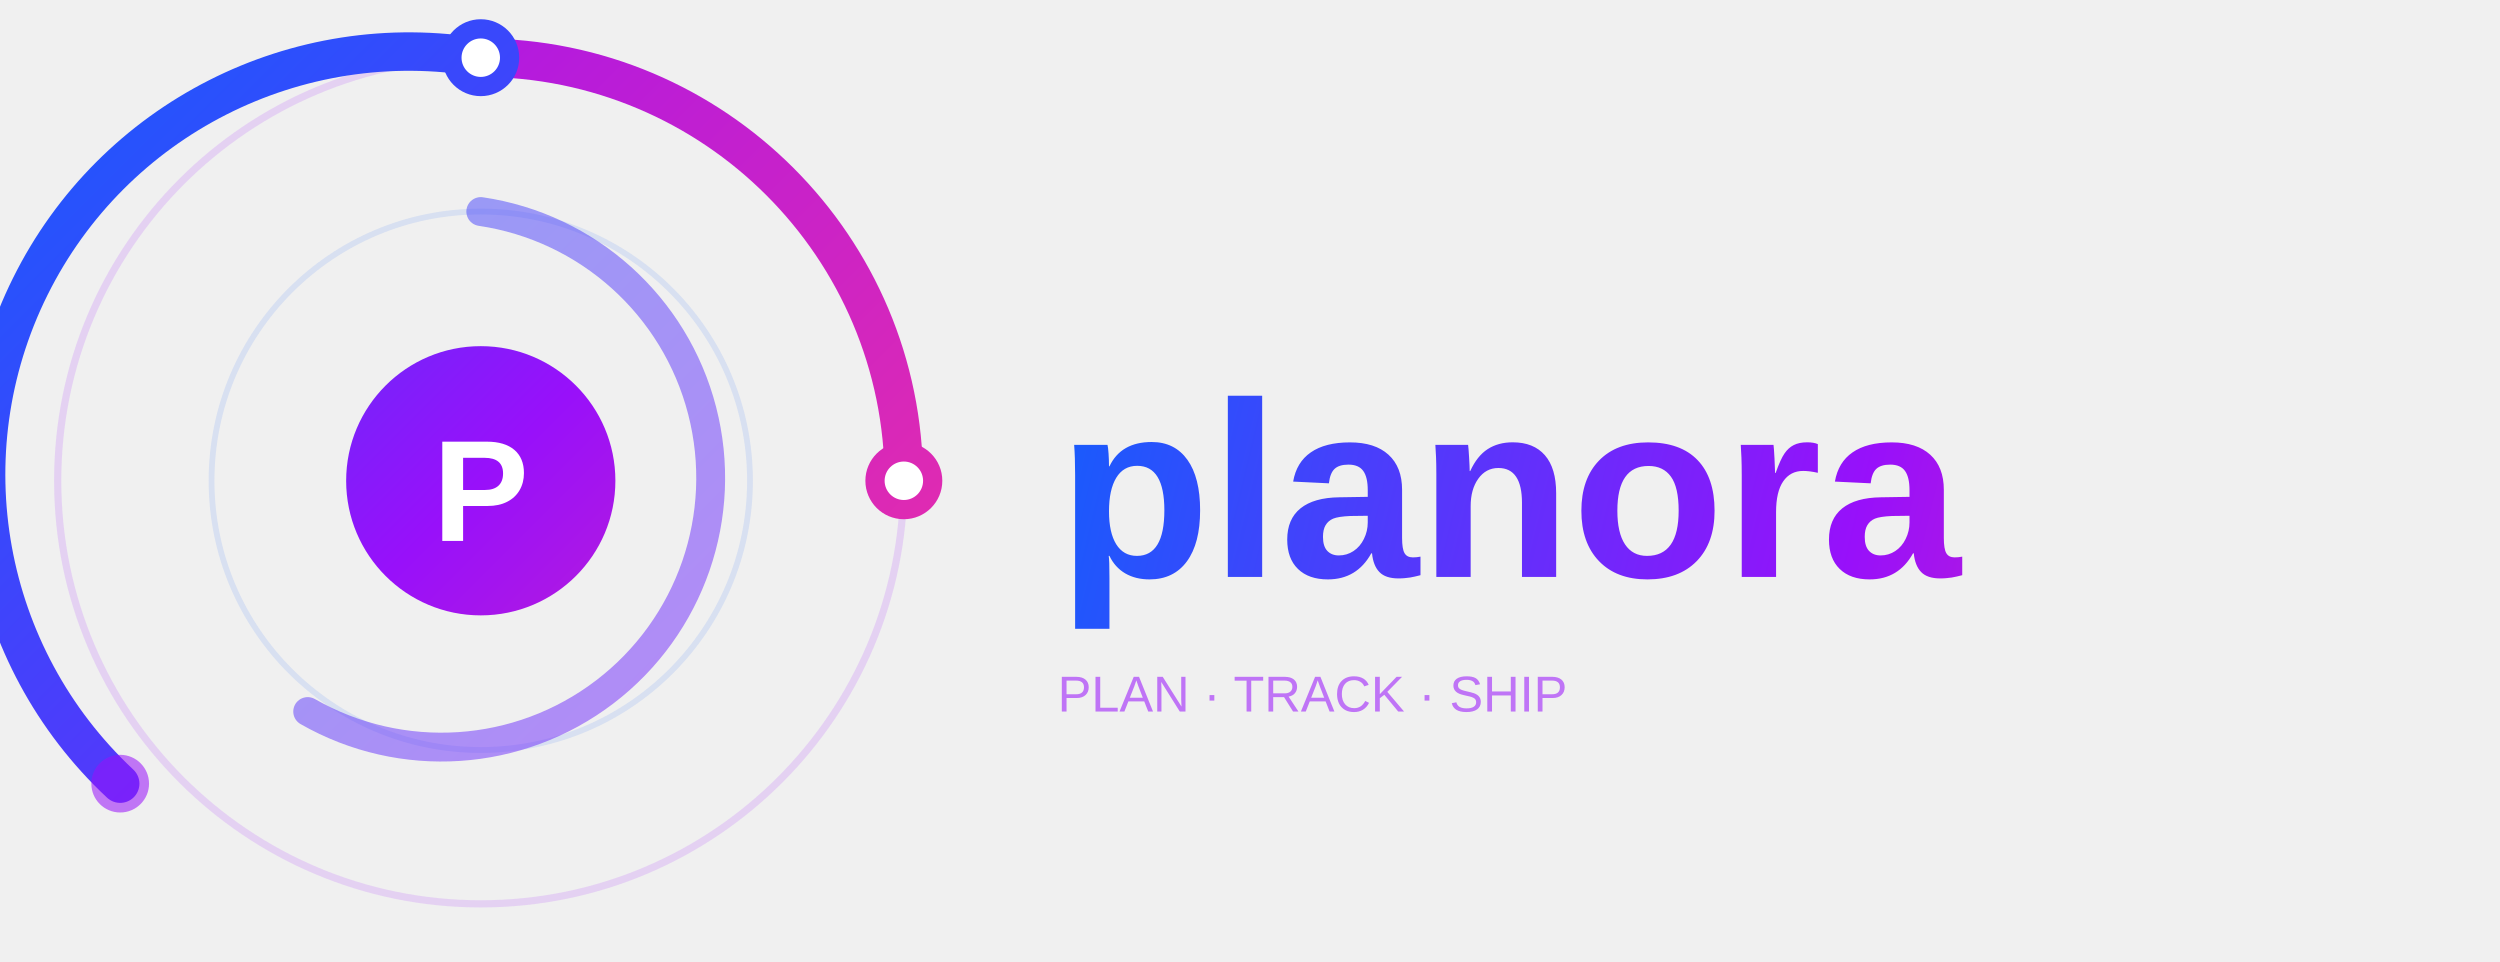
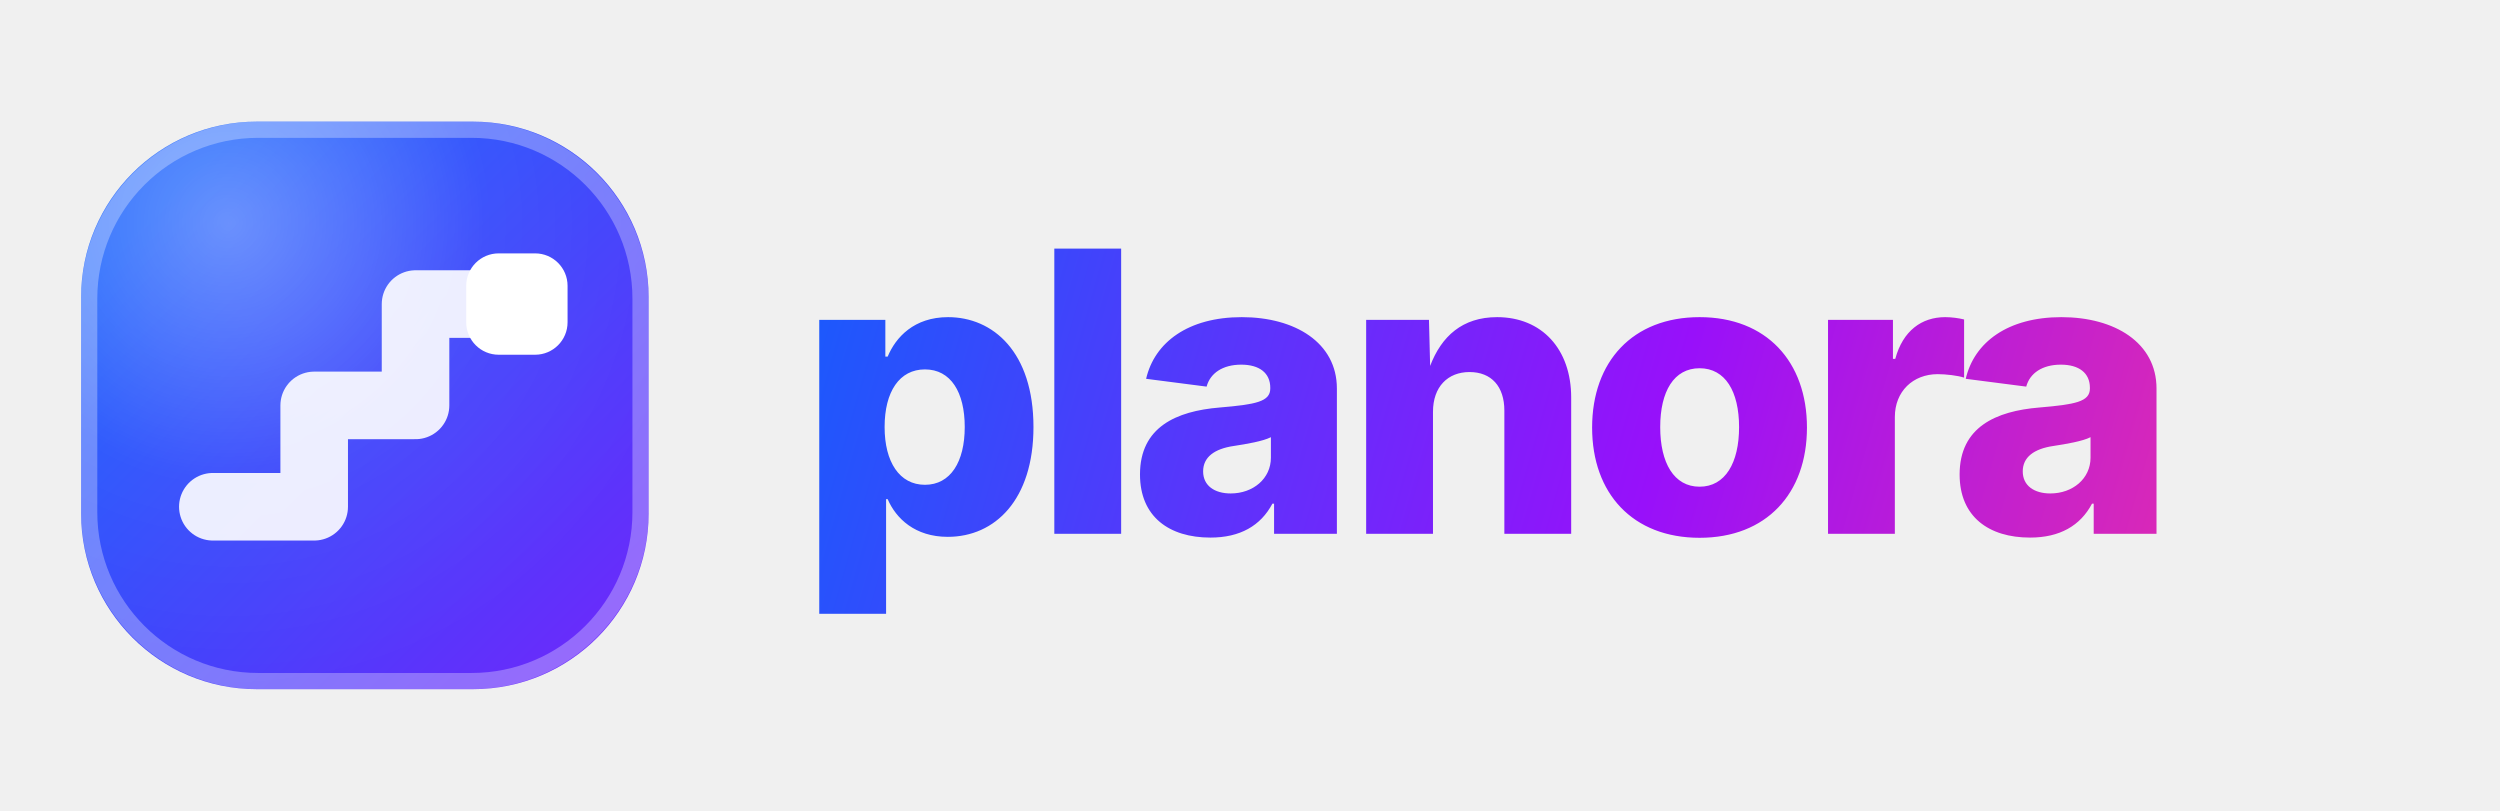
- <svg xmlns="http://www.w3.org/2000/svg" width="520" height="200" viewBox="0 0 520 200" fill="none">
+ <svg xmlns="http://www.w3.org/2000/svg" width="370" height="120" viewBox="0 0 370 120" fill="none">
  <defs>
-     <linearGradient id="planora-logo-a" x1="0" y1="0" x2="200" y2="200" gradientUnits="userSpaceOnUse">
+     <linearGradient id="planora-ramp" x1="6" y1="12" x2="102" y2="108" gradientUnits="userSpaceOnUse">
      <stop offset="0" stop-color="#155DFC" />
-       <stop offset="1" stop-color="#9810FA" />
-     </linearGradient>
-     <linearGradient id="planora-logo-b" x1="0" y1="0" x2="200" y2="200" gradientUnits="userSpaceOnUse">
-       <stop offset="0" stop-color="#9810FA" />
+       <stop offset="0.52" stop-color="#9810FA" />
      <stop offset="1" stop-color="#F6339A" />
    </linearGradient>
-     <linearGradient id="planora-logo-c" x1="0" y1="0" x2="200" y2="200" gradientUnits="userSpaceOnUse">
-       <stop offset="0" stop-color="#155DFC" />
-       <stop offset="0.5" stop-color="#9810FA" />
-       <stop offset="1" stop-color="#F6339A" />
-     </linearGradient>
-     <linearGradient id="planora-logo-d" x1="220" y1="76" x2="520" y2="148" gradientUnits="userSpaceOnUse">
+     <radialGradient id="planora-gloss" cx="0.26" cy="0.18" r="0.82">
+       <stop offset="0" stop-color="#FFFFFF" stop-opacity="0.34" />
+       <stop offset="0.55" stop-color="#FFFFFF" stop-opacity="0.05" />
+       <stop offset="1" stop-color="#FFFFFF" stop-opacity="0" />
+     </radialGradient>
+     <linearGradient id="planora-word" x1="118" y1="30" x2="350" y2="96" gradientUnits="userSpaceOnUse">
      <stop offset="0" stop-color="#155DFC" />
      <stop offset="0.55" stop-color="#9810FA" />
      <stop offset="1" stop-color="#F6339A" />
    </linearGradient>
  </defs>
-   <circle cx="100" cy="100" r="88" stroke="#9810FA" stroke-width="1.5" stroke-opacity="0.14" />
-   <circle cx="100" cy="100" r="56" stroke="#155DFC" stroke-width="1.2" stroke-opacity="0.11" />
-   <path d="M100 12A88 88 0 0 0 25 163" stroke="url(#planora-logo-a)" stroke-width="8" stroke-linecap="round" />
-   <path d="M100 12A88 88 0 0 1 188 100" stroke="url(#planora-logo-b)" stroke-width="8" stroke-linecap="round" />
-   <path d="M100 44A56 56 0 1 1 64 148" stroke="url(#planora-logo-a)" stroke-width="6" stroke-linecap="round" opacity="0.5" />
-   <circle cx="100" cy="100" r="28" fill="url(#planora-logo-c)" />
-   <text x="100" y="104" fill="#FFFFFF" font-family="Arial, Helvetica, sans-serif" font-size="30" font-weight="700" text-anchor="middle" dominant-baseline="middle">P</text>
-   <circle cx="100" cy="12" r="8" fill="url(#planora-logo-a)" />
-   <circle cx="100" cy="12" r="4" fill="#FFFFFF" />
-   <circle cx="188" cy="100" r="8" fill="url(#planora-logo-b)" />
-   <circle cx="188" cy="100" r="4" fill="#FFFFFF" />
-   <circle cx="25" cy="163" r="6" fill="#9810FA" opacity="0.55" />
-   <text x="220" y="120" fill="url(#planora-logo-d)" font-family="Arial, Helvetica, sans-serif" font-size="52" font-weight="800">planora</text>
-   <text x="220" y="148" fill="#9810FA" fill-opacity="0.55" font-family="Arial, Helvetica, sans-serif" font-size="10.5">PLAN · TRACK · SHIP</text>
+   <g transform="translate(6 12) scale(2)">
+     <rect x="3" y="3" width="42" height="42" rx="13" fill="url(#planora-ramp)" />
+     <rect x="3" y="3" width="42" height="42" rx="13" fill="url(#planora-gloss)" />
+     <rect x="3.6" y="3.6" width="40.8" height="40.8" rx="12.5" fill="none" stroke="#FFFFFF" stroke-opacity="0.3" stroke-width="1.2" />
+     <path d="M 12.75 31.5 H 20.25 V 24 H 27.75 V 16.5 H 35.25" fill="none" stroke="#FFFFFF" stroke-width="5" stroke-linecap="round" stroke-linejoin="round" opacity="0.9" />
+     <rect x="31.5" y="12.75" width="7.5" height="7.5" rx="2.4" fill="#FFFFFF" />
+   </g>
+   <text x="118" y="79" font-family="Inter, 'Segoe UI', system-ui, -apple-system, sans-serif" font-size="58" font-weight="800" letter-spacing="-2.2" fill="url(#planora-word)">planora</text>
</svg>
